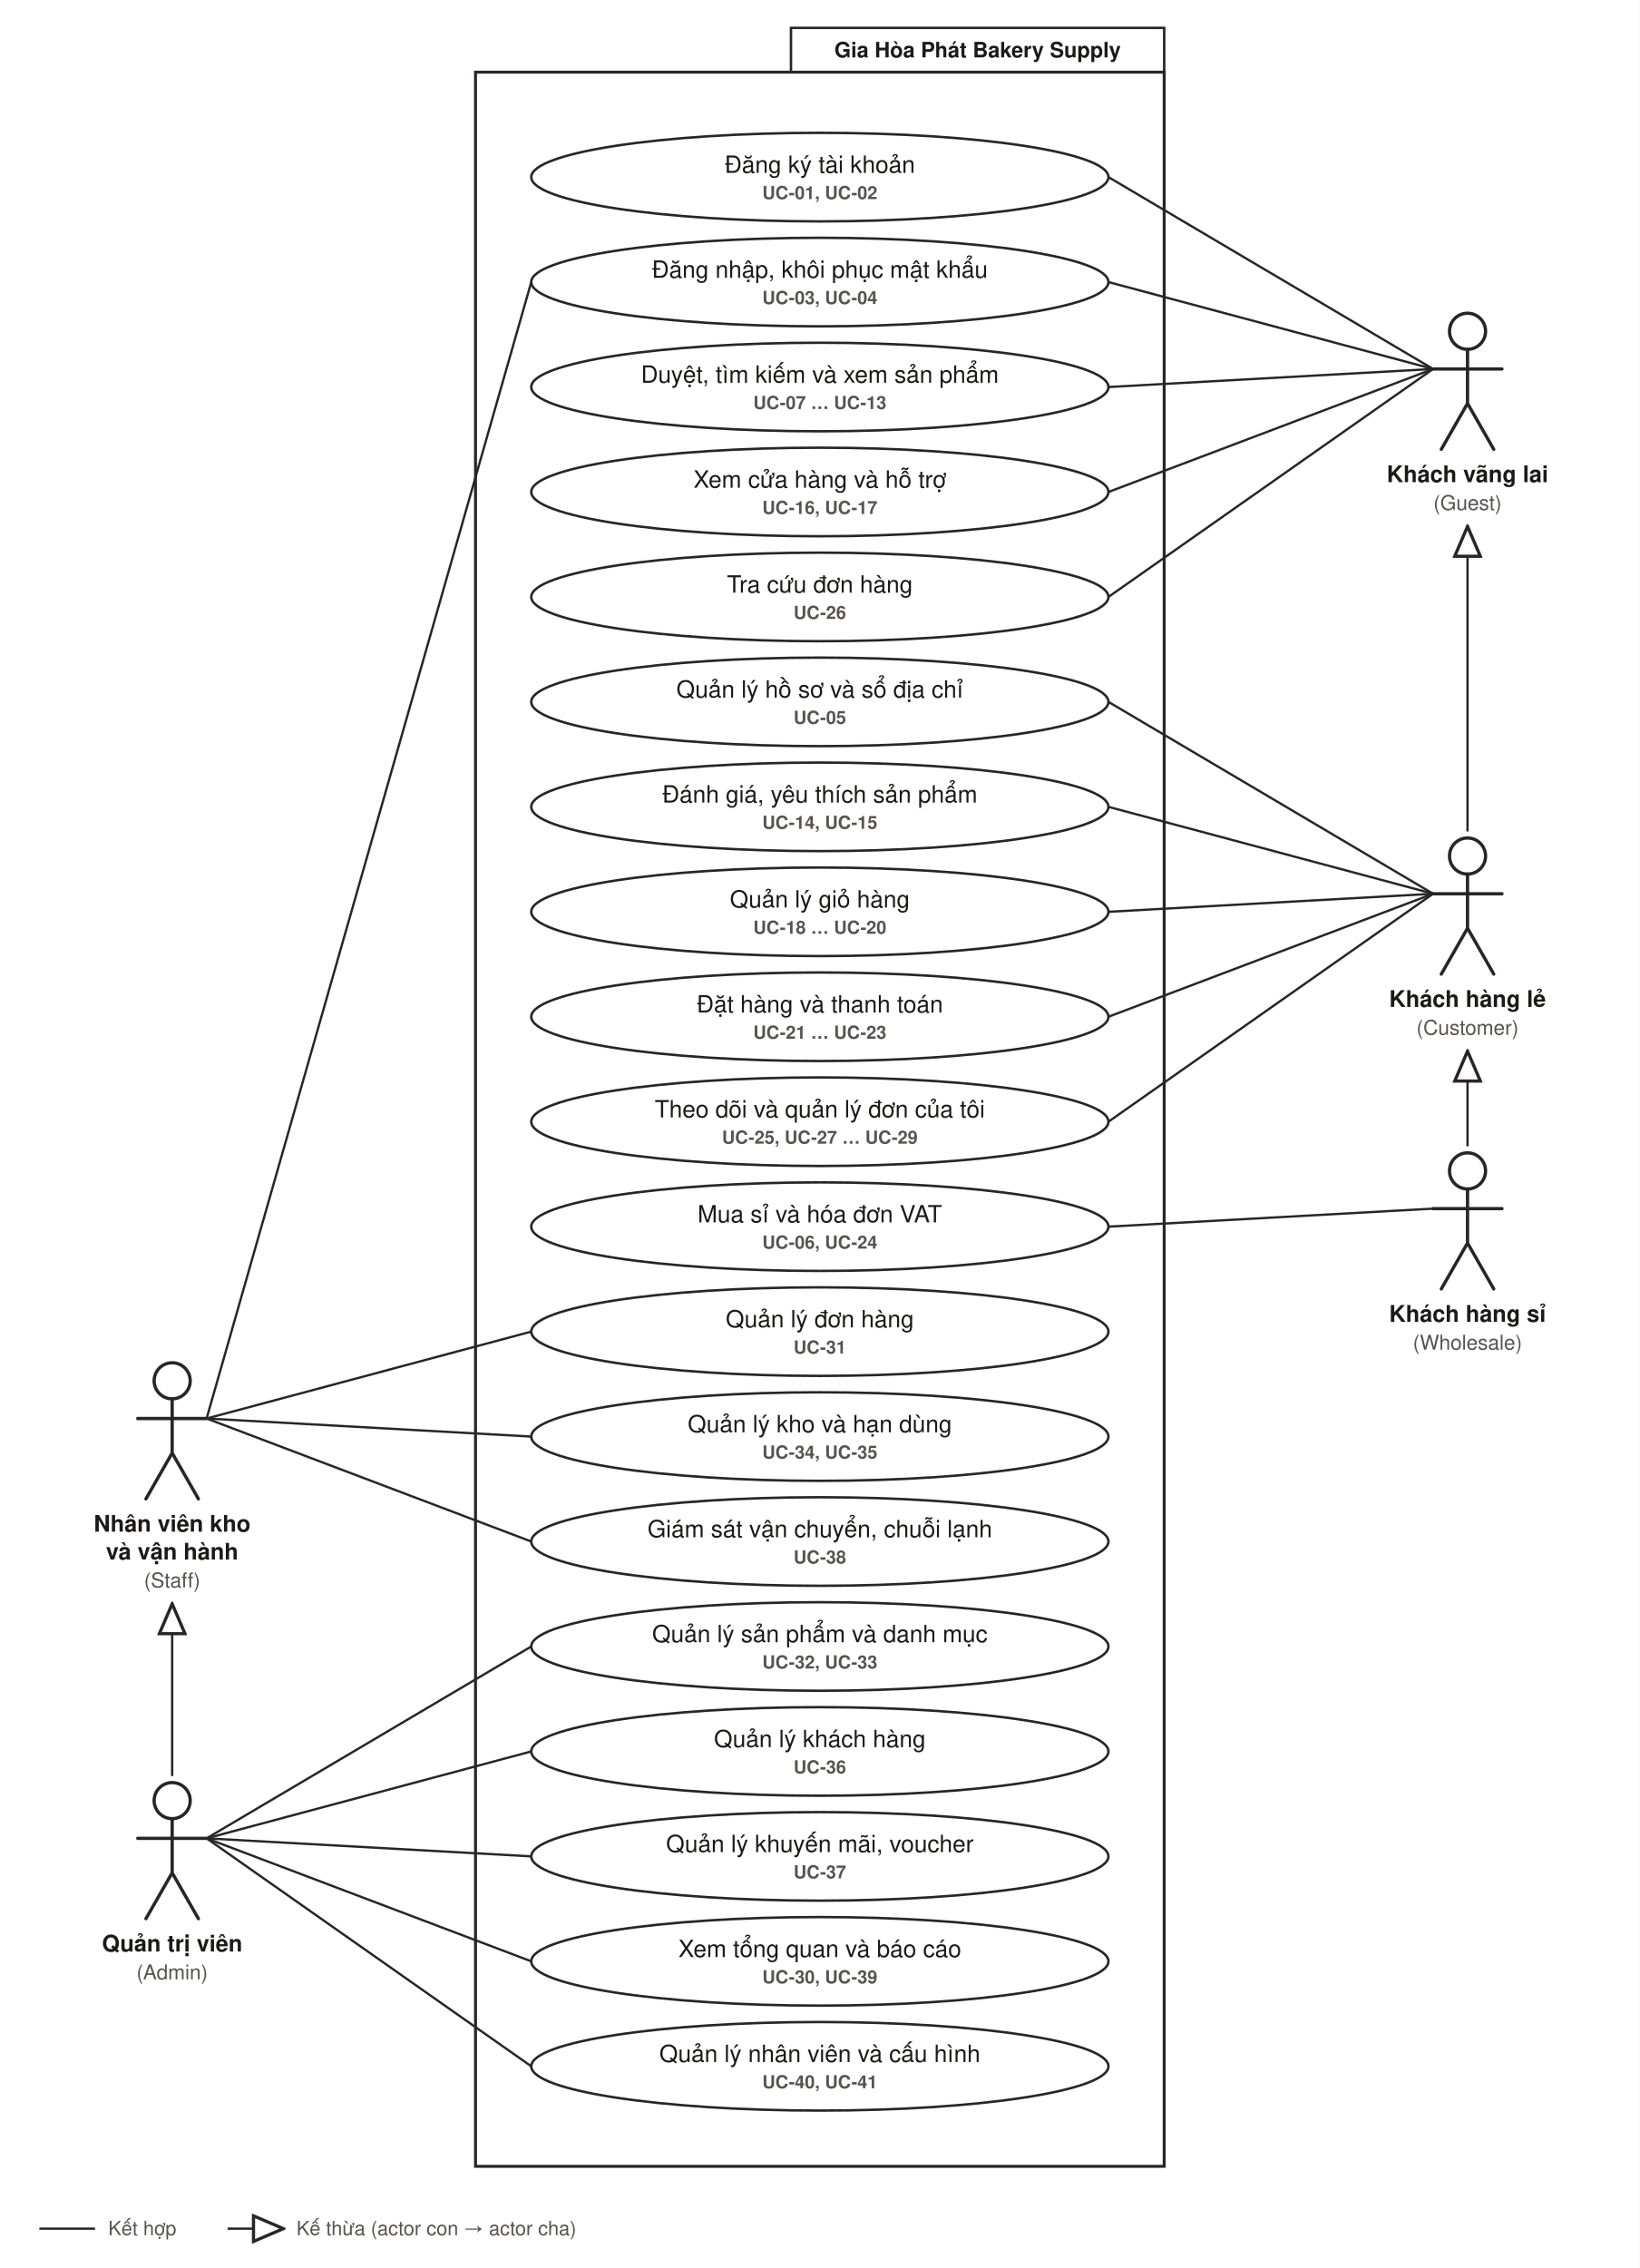
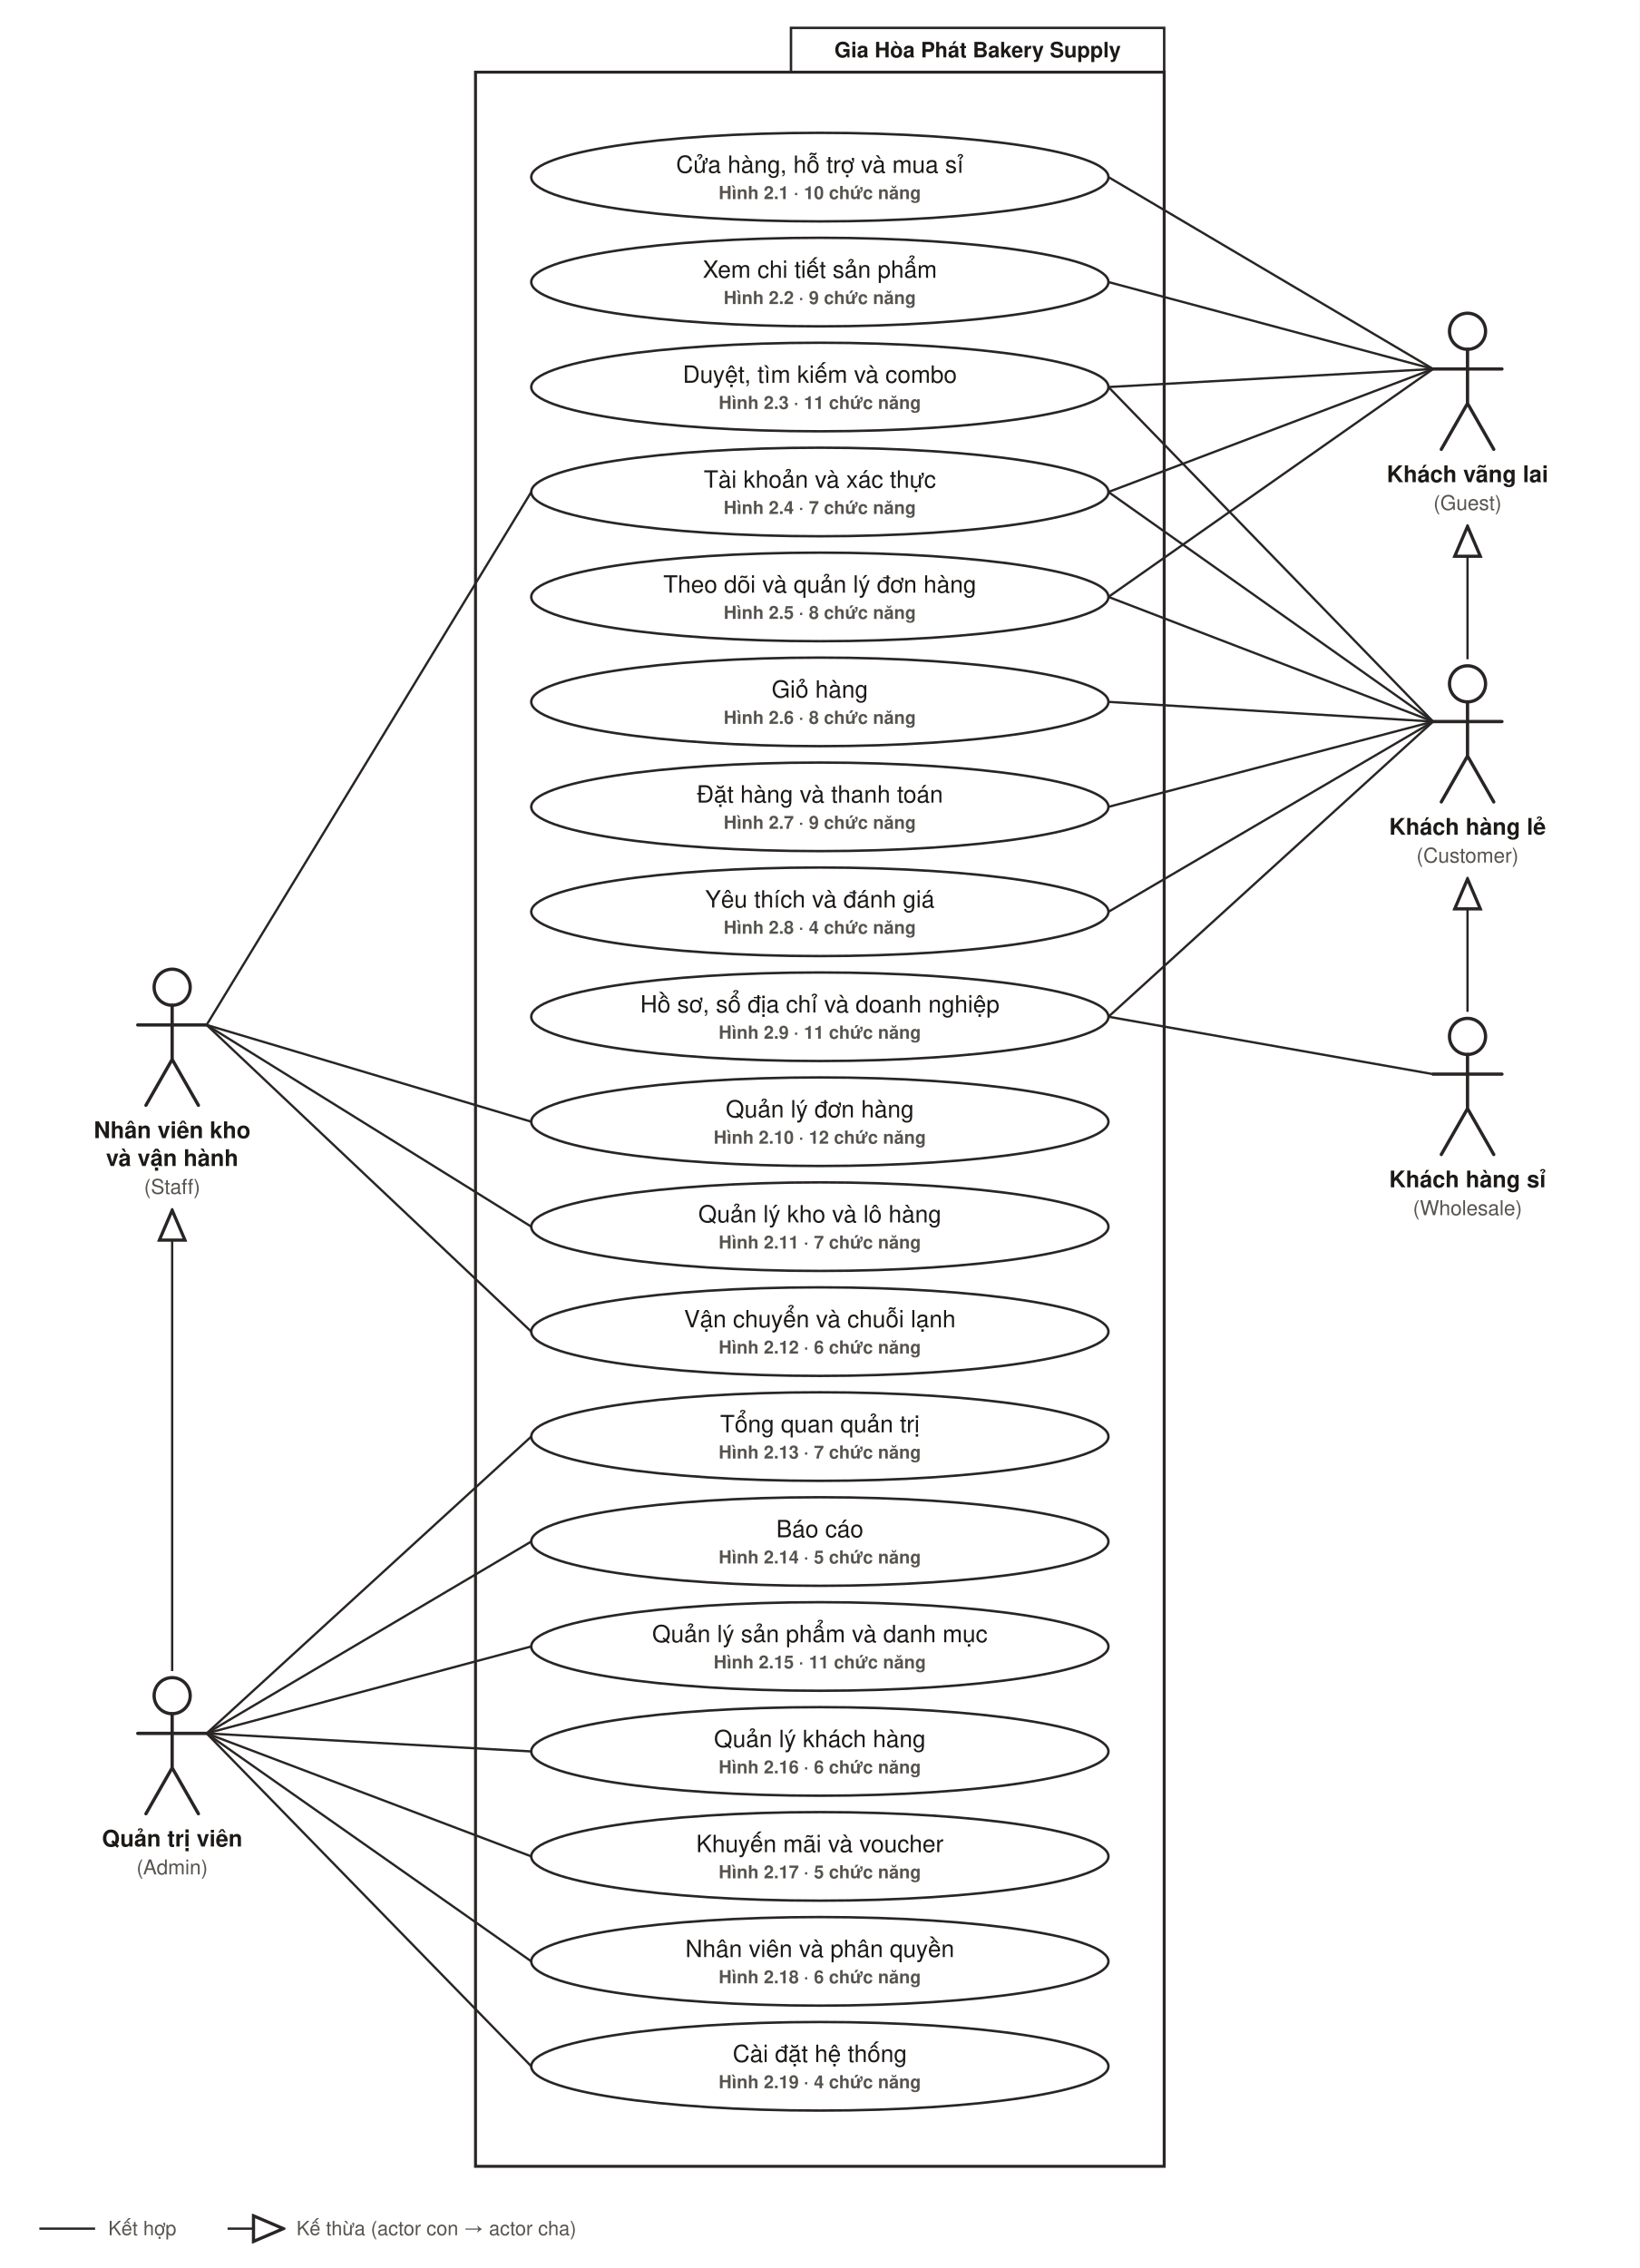
<svg xmlns="http://www.w3.org/2000/svg" width="1000" height="1383" viewBox="0 0 1000 1383" font-family="'Helvetica Neue', Helvetica, Arial, sans-serif">
  <defs>
    <marker id="open" viewBox="0 0 12 12" refX="11" refY="6" markerWidth="11" markerHeight="11" orient="auto">
      <path d="M1 1 L11 6 L1 11" fill="none" stroke="#292524" stroke-width="1.5" />
    </marker>
    <marker id="tri" viewBox="0 0 16 14" refX="15" refY="7" markerWidth="15" markerHeight="13" orient="auto">
      <path d="M1 1 L15 7 L1 13 Z" fill="#fff" stroke="#292524" stroke-width="1.5" />
    </marker>
  </defs>
  <rect width="100%" height="100%" fill="#FFFFFF" />
  <rect x="482.4" y="17" width="227.6" height="27" fill="#fff" stroke="#292524" stroke-width="1.5" />
  <text x="596.2" y="35" text-anchor="middle" font-size="13" font-weight="600" fill="#1C1917">Gia Hòa Phát Bakery Supply</text>
  <rect x="290" y="44" width="420" height="1277" fill="#fff" stroke="#292524" stroke-width="1.8" />
  <line x1="874.0" y1="225.0" x2="676.0" y2="108.0" stroke="#292524" stroke-width="1.4" />
  <line x1="874.0" y1="225.0" x2="676.0" y2="172.0" stroke="#292524" stroke-width="1.4" />
  <line x1="874.0" y1="225.0" x2="676.0" y2="236.0" stroke="#292524" stroke-width="1.4" />
  <line x1="874.0" y1="225.0" x2="676.0" y2="300.0" stroke="#292524" stroke-width="1.4" />
  <line x1="874.0" y1="225.0" x2="676.0" y2="364.0" stroke="#292524" stroke-width="1.4" />
-   <line x1="874.0" y1="545.0" x2="676.0" y2="428.0" stroke="#292524" stroke-width="1.4" />
-   <line x1="874.0" y1="545.0" x2="676.0" y2="492.0" stroke="#292524" stroke-width="1.4" />
-   <line x1="874.0" y1="545.0" x2="676.0" y2="556.0" stroke="#292524" stroke-width="1.4" />
-   <line x1="874.0" y1="545.0" x2="676.0" y2="620.0" stroke="#292524" stroke-width="1.4" />
-   <line x1="874.0" y1="545.0" x2="676.0" y2="684.0" stroke="#292524" stroke-width="1.4" />
-   <line x1="874.0" y1="737.0" x2="676.0" y2="748.0" stroke="#292524" stroke-width="1.4" />
-   <line x1="126.0" y1="865.0" x2="324.0" y2="172.0" stroke="#292524" stroke-width="1.4" />
-   <line x1="126.0" y1="865.0" x2="324.0" y2="812.0" stroke="#292524" stroke-width="1.4" />
-   <line x1="126.0" y1="865.0" x2="324.0" y2="876.0" stroke="#292524" stroke-width="1.4" />
-   <line x1="126.0" y1="865.0" x2="324.0" y2="940.0" stroke="#292524" stroke-width="1.4" />
-   <line x1="126.0" y1="1121.0" x2="324.0" y2="1004.0" stroke="#292524" stroke-width="1.4" />
-   <line x1="126.0" y1="1121.0" x2="324.0" y2="1068.0" stroke="#292524" stroke-width="1.4" />
-   <line x1="126.0" y1="1121.0" x2="324.0" y2="1132.0" stroke="#292524" stroke-width="1.4" />
-   <line x1="126.0" y1="1121.0" x2="324.0" y2="1196.0" stroke="#292524" stroke-width="1.4" />
-   <line x1="126.0" y1="1121.0" x2="324.0" y2="1260.0" stroke="#292524" stroke-width="1.4" />
-   <line x1="895.0" y1="507.0" x2="895.0" y2="321.0" stroke="#292524" stroke-width="1.4" marker-end="url(#tri)" />
-   <line x1="895.0" y1="699.0" x2="895.0" y2="641.0" stroke="#292524" stroke-width="1.4" marker-end="url(#tri)" />
-   <line x1="105.0" y1="1083.0" x2="105.0" y2="978.0" stroke="#292524" stroke-width="1.4" marker-end="url(#tri)" />
+   <line x1="874.0" y1="440.0" x2="676.0" y2="236.0" stroke="#292524" stroke-width="1.4" />
+   <line x1="874.0" y1="440.0" x2="676.0" y2="300.0" stroke="#292524" stroke-width="1.4" />
+   <line x1="874.0" y1="440.0" x2="676.0" y2="364.0" stroke="#292524" stroke-width="1.4" />
+   <line x1="874.0" y1="440.0" x2="676.0" y2="428.0" stroke="#292524" stroke-width="1.4" />
+   <line x1="874.0" y1="440.0" x2="676.0" y2="492.0" stroke="#292524" stroke-width="1.4" />
+   <line x1="874.0" y1="440.0" x2="676.0" y2="556.0" stroke="#292524" stroke-width="1.4" />
+   <line x1="874.0" y1="440.0" x2="676.0" y2="620.0" stroke="#292524" stroke-width="1.4" />
+   <line x1="874.0" y1="655.0" x2="676.0" y2="620.0" stroke="#292524" stroke-width="1.4" />
+   <line x1="126.0" y1="625.0" x2="324.0" y2="300.0" stroke="#292524" stroke-width="1.4" />
+   <line x1="126.0" y1="625.0" x2="324.0" y2="684.0" stroke="#292524" stroke-width="1.4" />
+   <line x1="126.0" y1="625.0" x2="324.0" y2="748.0" stroke="#292524" stroke-width="1.4" />
+   <line x1="126.0" y1="625.0" x2="324.0" y2="812.0" stroke="#292524" stroke-width="1.4" />
+   <line x1="126.0" y1="1057.0" x2="324.0" y2="876.0" stroke="#292524" stroke-width="1.4" />
+   <line x1="126.0" y1="1057.0" x2="324.0" y2="940.0" stroke="#292524" stroke-width="1.4" />
+   <line x1="126.0" y1="1057.0" x2="324.0" y2="1004.0" stroke="#292524" stroke-width="1.4" />
+   <line x1="126.0" y1="1057.0" x2="324.0" y2="1068.0" stroke="#292524" stroke-width="1.4" />
+   <line x1="126.0" y1="1057.0" x2="324.0" y2="1132.0" stroke="#292524" stroke-width="1.4" />
+   <line x1="126.0" y1="1057.0" x2="324.0" y2="1196.0" stroke="#292524" stroke-width="1.4" />
+   <line x1="126.0" y1="1057.0" x2="324.0" y2="1260.0" stroke="#292524" stroke-width="1.4" />
+   <line x1="895.0" y1="402.0" x2="895.0" y2="321.0" stroke="#292524" stroke-width="1.4" marker-end="url(#tri)" />
+   <line x1="895.0" y1="617.0" x2="895.0" y2="536.0" stroke="#292524" stroke-width="1.4" marker-end="url(#tri)" />
+   <line x1="105.0" y1="1019.0" x2="105.0" y2="738.0" stroke="#292524" stroke-width="1.4" marker-end="url(#tri)" />
  <g>
    <ellipse cx="500" cy="108" rx="176" ry="27" fill="#fff" stroke="#292524" stroke-width="1.5" />
-     <text x="500" y="105.4" text-anchor="middle" font-size="14.5" font-weight="500" fill="#1C1917">Đăng ký tài khoản</text>
-     <text x="500" y="121.4" text-anchor="middle" font-size="11" font-weight="700" fill="#57534E">UC-01, UC-02</text>
+     <text x="500" y="105.4" text-anchor="middle" font-size="14.5" font-weight="500" fill="#1C1917">Cửa hàng, hỗ trợ và mua sỉ</text>
+     <text x="500" y="121.4" text-anchor="middle" font-size="11" font-weight="700" fill="#57534E">Hình 2.1 · 10 chức năng</text>
  </g>
  <g>
    <ellipse cx="500" cy="172" rx="176" ry="27" fill="#fff" stroke="#292524" stroke-width="1.5" />
-     <text x="500" y="169.4" text-anchor="middle" font-size="14.5" font-weight="500" fill="#1C1917">Đăng nhập, khôi phục mật khẩu</text>
-     <text x="500" y="185.4" text-anchor="middle" font-size="11" font-weight="700" fill="#57534E">UC-03, UC-04</text>
+     <text x="500" y="169.4" text-anchor="middle" font-size="14.5" font-weight="500" fill="#1C1917">Xem chi tiết sản phẩm</text>
+     <text x="500" y="185.4" text-anchor="middle" font-size="11" font-weight="700" fill="#57534E">Hình 2.2 · 9 chức năng</text>
  </g>
  <g>
    <ellipse cx="500" cy="236" rx="176" ry="27" fill="#fff" stroke="#292524" stroke-width="1.5" />
-     <text x="500" y="233.4" text-anchor="middle" font-size="14.5" font-weight="500" fill="#1C1917">Duyệt, tìm kiếm và xem sản phẩm</text>
-     <text x="500" y="249.4" text-anchor="middle" font-size="11" font-weight="700" fill="#57534E">UC-07 … UC-13</text>
+     <text x="500" y="233.4" text-anchor="middle" font-size="14.5" font-weight="500" fill="#1C1917">Duyệt, tìm kiếm và combo</text>
+     <text x="500" y="249.4" text-anchor="middle" font-size="11" font-weight="700" fill="#57534E">Hình 2.3 · 11 chức năng</text>
  </g>
  <g>
    <ellipse cx="500" cy="300" rx="176" ry="27" fill="#fff" stroke="#292524" stroke-width="1.5" />
-     <text x="500" y="297.4" text-anchor="middle" font-size="14.5" font-weight="500" fill="#1C1917">Xem cửa hàng và hỗ trợ</text>
-     <text x="500" y="313.4" text-anchor="middle" font-size="11" font-weight="700" fill="#57534E">UC-16, UC-17</text>
+     <text x="500" y="297.4" text-anchor="middle" font-size="14.5" font-weight="500" fill="#1C1917">Tài khoản và xác thực</text>
+     <text x="500" y="313.4" text-anchor="middle" font-size="11" font-weight="700" fill="#57534E">Hình 2.4 · 7 chức năng</text>
  </g>
  <g>
    <ellipse cx="500" cy="364" rx="176" ry="27" fill="#fff" stroke="#292524" stroke-width="1.5" />
-     <text x="500" y="361.4" text-anchor="middle" font-size="14.5" font-weight="500" fill="#1C1917">Tra cứu đơn hàng</text>
-     <text x="500" y="377.4" text-anchor="middle" font-size="11" font-weight="700" fill="#57534E">UC-26</text>
+     <text x="500" y="361.4" text-anchor="middle" font-size="14.5" font-weight="500" fill="#1C1917">Theo dõi và quản lý đơn hàng</text>
+     <text x="500" y="377.4" text-anchor="middle" font-size="11" font-weight="700" fill="#57534E">Hình 2.5 · 8 chức năng</text>
  </g>
  <g>
    <ellipse cx="500" cy="428" rx="176" ry="27" fill="#fff" stroke="#292524" stroke-width="1.5" />
-     <text x="500" y="425.4" text-anchor="middle" font-size="14.5" font-weight="500" fill="#1C1917">Quản lý hồ sơ và sổ địa chỉ</text>
-     <text x="500" y="441.4" text-anchor="middle" font-size="11" font-weight="700" fill="#57534E">UC-05</text>
+     <text x="500" y="425.4" text-anchor="middle" font-size="14.5" font-weight="500" fill="#1C1917">Giỏ hàng</text>
+     <text x="500" y="441.4" text-anchor="middle" font-size="11" font-weight="700" fill="#57534E">Hình 2.6 · 8 chức năng</text>
  </g>
  <g>
    <ellipse cx="500" cy="492" rx="176" ry="27" fill="#fff" stroke="#292524" stroke-width="1.5" />
-     <text x="500" y="489.4" text-anchor="middle" font-size="14.5" font-weight="500" fill="#1C1917">Đánh giá, yêu thích sản phẩm</text>
-     <text x="500" y="505.4" text-anchor="middle" font-size="11" font-weight="700" fill="#57534E">UC-14, UC-15</text>
+     <text x="500" y="489.4" text-anchor="middle" font-size="14.5" font-weight="500" fill="#1C1917">Đặt hàng và thanh toán</text>
+     <text x="500" y="505.4" text-anchor="middle" font-size="11" font-weight="700" fill="#57534E">Hình 2.7 · 9 chức năng</text>
  </g>
  <g>
    <ellipse cx="500" cy="556" rx="176" ry="27" fill="#fff" stroke="#292524" stroke-width="1.5" />
-     <text x="500" y="553.4" text-anchor="middle" font-size="14.5" font-weight="500" fill="#1C1917">Quản lý giỏ hàng</text>
-     <text x="500" y="569.4" text-anchor="middle" font-size="11" font-weight="700" fill="#57534E">UC-18 … UC-20</text>
+     <text x="500" y="553.4" text-anchor="middle" font-size="14.5" font-weight="500" fill="#1C1917">Yêu thích và đánh giá</text>
+     <text x="500" y="569.4" text-anchor="middle" font-size="11" font-weight="700" fill="#57534E">Hình 2.8 · 4 chức năng</text>
  </g>
  <g>
    <ellipse cx="500" cy="620" rx="176" ry="27" fill="#fff" stroke="#292524" stroke-width="1.5" />
-     <text x="500" y="617.4" text-anchor="middle" font-size="14.5" font-weight="500" fill="#1C1917">Đặt hàng và thanh toán</text>
-     <text x="500" y="633.4" text-anchor="middle" font-size="11" font-weight="700" fill="#57534E">UC-21 … UC-23</text>
+     <text x="500" y="617.4" text-anchor="middle" font-size="14.5" font-weight="500" fill="#1C1917">Hồ sơ, sổ địa chỉ và doanh nghiệp</text>
+     <text x="500" y="633.4" text-anchor="middle" font-size="11" font-weight="700" fill="#57534E">Hình 2.9 · 11 chức năng</text>
  </g>
  <g>
    <ellipse cx="500" cy="684" rx="176" ry="27" fill="#fff" stroke="#292524" stroke-width="1.5" />
-     <text x="500" y="681.4" text-anchor="middle" font-size="14.5" font-weight="500" fill="#1C1917">Theo dõi và quản lý đơn của tôi</text>
-     <text x="500" y="697.4" text-anchor="middle" font-size="11" font-weight="700" fill="#57534E">UC-25, UC-27 … UC-29</text>
+     <text x="500" y="681.4" text-anchor="middle" font-size="14.5" font-weight="500" fill="#1C1917">Quản lý đơn hàng</text>
+     <text x="500" y="697.4" text-anchor="middle" font-size="11" font-weight="700" fill="#57534E">Hình 2.10 · 12 chức năng</text>
  </g>
  <g>
    <ellipse cx="500" cy="748" rx="176" ry="27" fill="#fff" stroke="#292524" stroke-width="1.5" />
-     <text x="500" y="745.4" text-anchor="middle" font-size="14.5" font-weight="500" fill="#1C1917">Mua sỉ và hóa đơn VAT</text>
-     <text x="500" y="761.4" text-anchor="middle" font-size="11" font-weight="700" fill="#57534E">UC-06, UC-24</text>
+     <text x="500" y="745.4" text-anchor="middle" font-size="14.5" font-weight="500" fill="#1C1917">Quản lý kho và lô hàng</text>
+     <text x="500" y="761.4" text-anchor="middle" font-size="11" font-weight="700" fill="#57534E">Hình 2.11 · 7 chức năng</text>
  </g>
  <g>
    <ellipse cx="500" cy="812" rx="176" ry="27" fill="#fff" stroke="#292524" stroke-width="1.5" />
-     <text x="500" y="809.4" text-anchor="middle" font-size="14.5" font-weight="500" fill="#1C1917">Quản lý đơn hàng</text>
-     <text x="500" y="825.4" text-anchor="middle" font-size="11" font-weight="700" fill="#57534E">UC-31</text>
+     <text x="500" y="809.4" text-anchor="middle" font-size="14.5" font-weight="500" fill="#1C1917">Vận chuyển và chuỗi lạnh</text>
+     <text x="500" y="825.4" text-anchor="middle" font-size="11" font-weight="700" fill="#57534E">Hình 2.12 · 6 chức năng</text>
  </g>
  <g>
    <ellipse cx="500" cy="876" rx="176" ry="27" fill="#fff" stroke="#292524" stroke-width="1.5" />
-     <text x="500" y="873.4" text-anchor="middle" font-size="14.5" font-weight="500" fill="#1C1917">Quản lý kho và hạn dùng</text>
-     <text x="500" y="889.4" text-anchor="middle" font-size="11" font-weight="700" fill="#57534E">UC-34, UC-35</text>
+     <text x="500" y="873.4" text-anchor="middle" font-size="14.5" font-weight="500" fill="#1C1917">Tổng quan quản trị</text>
+     <text x="500" y="889.4" text-anchor="middle" font-size="11" font-weight="700" fill="#57534E">Hình 2.13 · 7 chức năng</text>
  </g>
  <g>
    <ellipse cx="500" cy="940" rx="176" ry="27" fill="#fff" stroke="#292524" stroke-width="1.5" />
-     <text x="500" y="937.4" text-anchor="middle" font-size="14.5" font-weight="500" fill="#1C1917">Giám sát vận chuyển, chuỗi lạnh</text>
-     <text x="500" y="953.4" text-anchor="middle" font-size="11" font-weight="700" fill="#57534E">UC-38</text>
+     <text x="500" y="937.4" text-anchor="middle" font-size="14.5" font-weight="500" fill="#1C1917">Báo cáo</text>
+     <text x="500" y="953.4" text-anchor="middle" font-size="11" font-weight="700" fill="#57534E">Hình 2.14 · 5 chức năng</text>
  </g>
  <g>
    <ellipse cx="500" cy="1004" rx="176" ry="27" fill="#fff" stroke="#292524" stroke-width="1.5" />
    <text x="500" y="1001.4" text-anchor="middle" font-size="14.5" font-weight="500" fill="#1C1917">Quản lý sản phẩm và danh mục</text>
-     <text x="500" y="1017.4" text-anchor="middle" font-size="11" font-weight="700" fill="#57534E">UC-32, UC-33</text>
+     <text x="500" y="1017.4" text-anchor="middle" font-size="11" font-weight="700" fill="#57534E">Hình 2.15 · 11 chức năng</text>
  </g>
  <g>
    <ellipse cx="500" cy="1068" rx="176" ry="27" fill="#fff" stroke="#292524" stroke-width="1.5" />
    <text x="500" y="1065.4" text-anchor="middle" font-size="14.5" font-weight="500" fill="#1C1917">Quản lý khách hàng</text>
-     <text x="500" y="1081.4" text-anchor="middle" font-size="11" font-weight="700" fill="#57534E">UC-36</text>
+     <text x="500" y="1081.4" text-anchor="middle" font-size="11" font-weight="700" fill="#57534E">Hình 2.16 · 6 chức năng</text>
  </g>
  <g>
    <ellipse cx="500" cy="1132" rx="176" ry="27" fill="#fff" stroke="#292524" stroke-width="1.5" />
-     <text x="500" y="1129.4" text-anchor="middle" font-size="14.5" font-weight="500" fill="#1C1917">Quản lý khuyến mãi, voucher</text>
-     <text x="500" y="1145.4" text-anchor="middle" font-size="11" font-weight="700" fill="#57534E">UC-37</text>
+     <text x="500" y="1129.4" text-anchor="middle" font-size="14.5" font-weight="500" fill="#1C1917">Khuyến mãi và voucher</text>
+     <text x="500" y="1145.4" text-anchor="middle" font-size="11" font-weight="700" fill="#57534E">Hình 2.17 · 5 chức năng</text>
  </g>
  <g>
    <ellipse cx="500" cy="1196" rx="176" ry="27" fill="#fff" stroke="#292524" stroke-width="1.5" />
-     <text x="500" y="1193.4" text-anchor="middle" font-size="14.5" font-weight="500" fill="#1C1917">Xem tổng quan và báo cáo</text>
-     <text x="500" y="1209.4" text-anchor="middle" font-size="11" font-weight="700" fill="#57534E">UC-30, UC-39</text>
+     <text x="500" y="1193.4" text-anchor="middle" font-size="14.5" font-weight="500" fill="#1C1917">Nhân viên và phân quyền</text>
+     <text x="500" y="1209.4" text-anchor="middle" font-size="11" font-weight="700" fill="#57534E">Hình 2.18 · 6 chức năng</text>
  </g>
  <g>
    <ellipse cx="500" cy="1260" rx="176" ry="27" fill="#fff" stroke="#292524" stroke-width="1.5" />
-     <text x="500" y="1257.4" text-anchor="middle" font-size="14.5" font-weight="500" fill="#1C1917">Quản lý nhân viên và cấu hình</text>
-     <text x="500" y="1273.4" text-anchor="middle" font-size="11" font-weight="700" fill="#57534E">UC-40, UC-41</text>
+     <text x="500" y="1257.4" text-anchor="middle" font-size="14.5" font-weight="500" fill="#1C1917">Cài đặt hệ thống</text>
+     <text x="500" y="1273.4" text-anchor="middle" font-size="11" font-weight="700" fill="#57534E">Hình 2.19 · 4 chức năng</text>
  </g>
  <g>
    <circle cx="895" cy="202" r="11" fill="#fff" stroke="#292524" stroke-width="2" />
    <path d="M895 213 V246 M874 225 H916 M895 246 L879 274 M895 246 L911 274" fill="none" stroke="#292524" stroke-width="2" stroke-linecap="round" />
    <text x="895" y="294" text-anchor="middle" font-size="14" font-weight="700" fill="#1C1917">Khách vãng lai</text>
    <text x="895" y="311" text-anchor="middle" font-size="12.5" font-weight="400" fill="#57534E">(Guest)</text>
  </g>
  <g>
-     <circle cx="895" cy="522" r="11" fill="#fff" stroke="#292524" stroke-width="2" />
-     <path d="M895 533 V566 M874 545 H916 M895 566 L879 594 M895 566 L911 594" fill="none" stroke="#292524" stroke-width="2" stroke-linecap="round" />
-     <text x="895" y="614" text-anchor="middle" font-size="14" font-weight="700" fill="#1C1917">Khách hàng lẻ</text>
-     <text x="895" y="631" text-anchor="middle" font-size="12.5" font-weight="400" fill="#57534E">(Customer)</text>
+     <circle cx="895" cy="417" r="11" fill="#fff" stroke="#292524" stroke-width="2" />
+     <path d="M895 428 V461 M874 440 H916 M895 461 L879 489 M895 461 L911 489" fill="none" stroke="#292524" stroke-width="2" stroke-linecap="round" />
+     <text x="895" y="509" text-anchor="middle" font-size="14" font-weight="700" fill="#1C1917">Khách hàng lẻ</text>
+     <text x="895" y="526" text-anchor="middle" font-size="12.5" font-weight="400" fill="#57534E">(Customer)</text>
  </g>
  <g>
-     <circle cx="895" cy="714" r="11" fill="#fff" stroke="#292524" stroke-width="2" />
-     <path d="M895 725 V758 M874 737 H916 M895 758 L879 786 M895 758 L911 786" fill="none" stroke="#292524" stroke-width="2" stroke-linecap="round" />
-     <text x="895" y="806" text-anchor="middle" font-size="14" font-weight="700" fill="#1C1917">Khách hàng sỉ</text>
-     <text x="895" y="823" text-anchor="middle" font-size="12.5" font-weight="400" fill="#57534E">(Wholesale)</text>
+     <circle cx="895" cy="632" r="11" fill="#fff" stroke="#292524" stroke-width="2" />
+     <path d="M895 643 V676 M874 655 H916 M895 676 L879 704 M895 676 L911 704" fill="none" stroke="#292524" stroke-width="2" stroke-linecap="round" />
+     <text x="895" y="724" text-anchor="middle" font-size="14" font-weight="700" fill="#1C1917">Khách hàng sỉ</text>
+     <text x="895" y="741" text-anchor="middle" font-size="12.5" font-weight="400" fill="#57534E">(Wholesale)</text>
  </g>
  <g>
-     <circle cx="105" cy="842" r="11" fill="#fff" stroke="#292524" stroke-width="2" />
-     <path d="M105 853 V886 M84 865 H126 M105 886 L89 914 M105 886 L121 914" fill="none" stroke="#292524" stroke-width="2" stroke-linecap="round" />
-     <text x="105" y="934" text-anchor="middle" font-size="14" font-weight="700" fill="#1C1917">Nhân viên kho</text>
-     <text x="105" y="951" text-anchor="middle" font-size="14" font-weight="700" fill="#1C1917">và vận hành</text>
-     <text x="105" y="968" text-anchor="middle" font-size="12.5" font-weight="400" fill="#57534E">(Staff)</text>
+     <circle cx="105" cy="602" r="11" fill="#fff" stroke="#292524" stroke-width="2" />
+     <path d="M105 613 V646 M84 625 H126 M105 646 L89 674 M105 646 L121 674" fill="none" stroke="#292524" stroke-width="2" stroke-linecap="round" />
+     <text x="105" y="694" text-anchor="middle" font-size="14" font-weight="700" fill="#1C1917">Nhân viên kho</text>
+     <text x="105" y="711" text-anchor="middle" font-size="14" font-weight="700" fill="#1C1917">và vận hành</text>
+     <text x="105" y="728" text-anchor="middle" font-size="12.5" font-weight="400" fill="#57534E">(Staff)</text>
  </g>
  <g>
-     <circle cx="105" cy="1098" r="11" fill="#fff" stroke="#292524" stroke-width="2" />
-     <path d="M105 1109 V1142 M84 1121 H126 M105 1142 L89 1170 M105 1142 L121 1170" fill="none" stroke="#292524" stroke-width="2" stroke-linecap="round" />
-     <text x="105" y="1190" text-anchor="middle" font-size="14" font-weight="700" fill="#1C1917">Quản trị viên</text>
-     <text x="105" y="1207" text-anchor="middle" font-size="12.5" font-weight="400" fill="#57534E">(Admin)</text>
+     <circle cx="105" cy="1034" r="11" fill="#fff" stroke="#292524" stroke-width="2" />
+     <path d="M105 1045 V1078 M84 1057 H126 M105 1078 L89 1106 M105 1078 L121 1106" fill="none" stroke="#292524" stroke-width="2" stroke-linecap="round" />
+     <text x="105" y="1126" text-anchor="middle" font-size="14" font-weight="700" fill="#1C1917">Quản trị viên</text>
+     <text x="105" y="1143" text-anchor="middle" font-size="12.5" font-weight="400" fill="#57534E">(Admin)</text>
  </g>
  <g transform="translate(24,1359)">
    <line x1="0" y1="0" x2="34" y2="0" stroke="#292524" stroke-width="1.4" />
    <text x="42" y="4" font-size="12" fill="#57534E">Kết hợp</text>
  </g>
  <g transform="translate(138.8,1359)">
    <line x1="0" y1="0" x2="34" y2="0" stroke="#292524" stroke-width="1.4" marker-end="url(#tri)" />
    <text x="42" y="4" font-size="12" fill="#57534E">Kế thừa (actor con → actor cha)</text>
  </g>
</svg>
